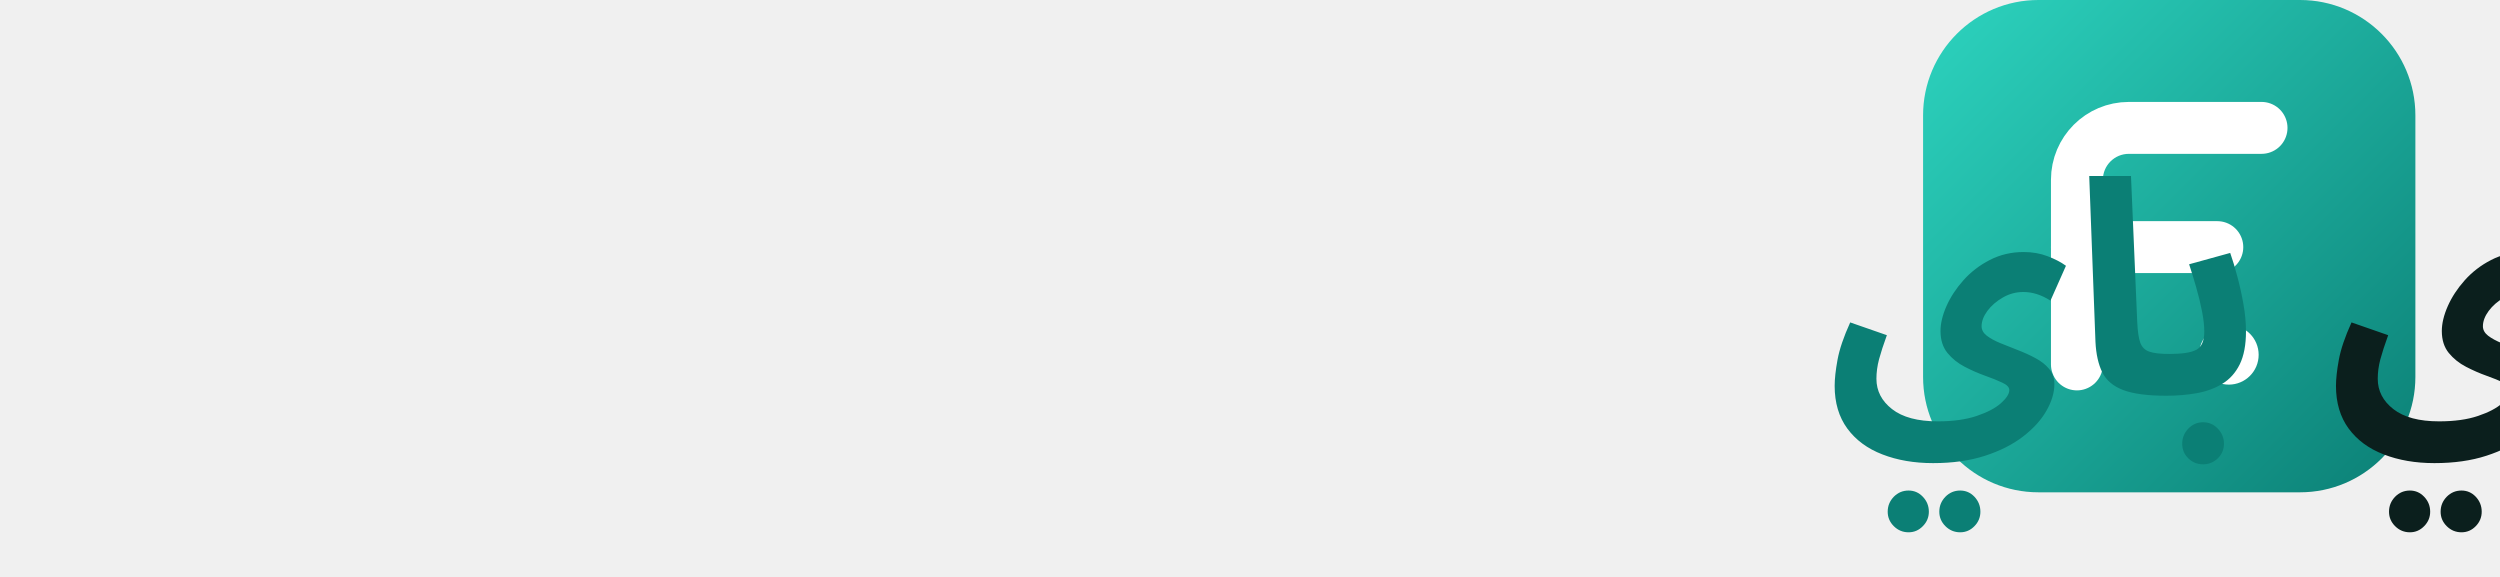
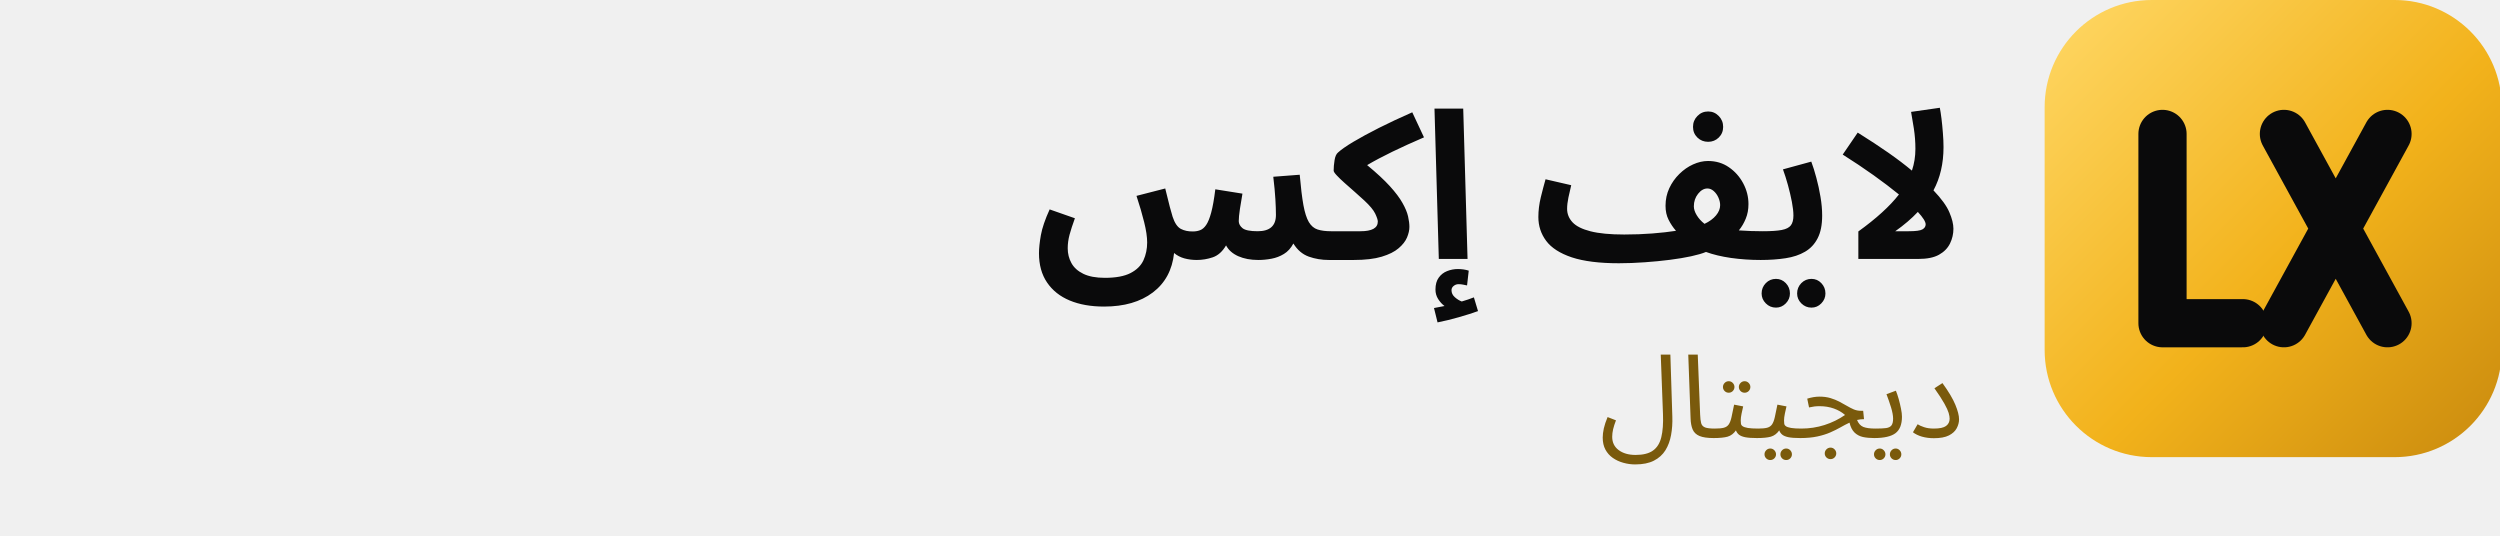
- <svg xmlns="http://www.w3.org/2000/svg" viewBox="0 0 520 120" direction="rtl">
+ <svg xmlns="http://www.w3.org/2000/svg" viewBox="0 0 560 120">
  <defs>
-     <linearGradient id="fp" x1="0" y1="0" x2="1" y2="1">
-       <stop offset="0" stop-color="#2DD4BF" />
-       <stop offset="1" stop-color="#0B7F75" />
+     <linearGradient id="lg" x1="0" y1="0" x2="1" y2="1">
+       <stop offset="0" stop-color="#FFD866" />
+       <stop offset=".55" stop-color="#F2B21B" />
+       <stop offset="1" stop-color="#C98A0E" />
    </linearGradient>
  </defs>
-   <g transform="translate(400 0) scale(.2)">
-     <rect width="512" height="512" rx="120" fill="url(#fp)" />
-     <g transform="translate(-20 -9)">
-       <g fill="none" stroke="#fff" stroke-width="54" stroke-linecap="round" stroke-linejoin="round">
-         <path d="M180 388V196a54 54 0 0 1 54-54H372" />
-         <path d="M180 266H326" />
-       </g>
-       <circle cx="338" cy="378" r="31" fill="#fff" />
+   <g transform="translate(458 0) scale(.2)">
+     <rect width="512" height="512" rx="120" fill="url(#lg)" />
+     <g fill="none" stroke="#0A0A0B" stroke-width="54" stroke-linecap="round" stroke-linejoin="round">
+       <path d="M132 150V362H222" />
+       <path d="M268 150L384 362M384 150L268 362" />
    </g>
  </g>
-   <text x="380" y="82" text-anchor="end" font-family="'SF Arabic','Geeza Pro','Noto Sans Arabic','DejaVu Sans','Segoe UI',Tahoma,Arial,sans-serif" font-weight="800" font-size="62" fill="#0B1F1D">فرندي<tspan font-weight="600" fill="#0B7F75" dx="-14"> باي</tspan>
-   </text>
+   <text x="440" y="58" text-anchor="end" font-family="Noto Sans Arabic,Geeza Pro,Arial,sans-serif" font-weight="800" font-size="46" fill="#0A0A0B">لايف إكس</text>
+   <text x="440" y="98" text-anchor="end" font-family="Noto Sans Arabic,Geeza Pro,Arial,sans-serif" font-weight="500" font-size="26" fill="#7A5A0C">ديجيتال</text>
</svg>
